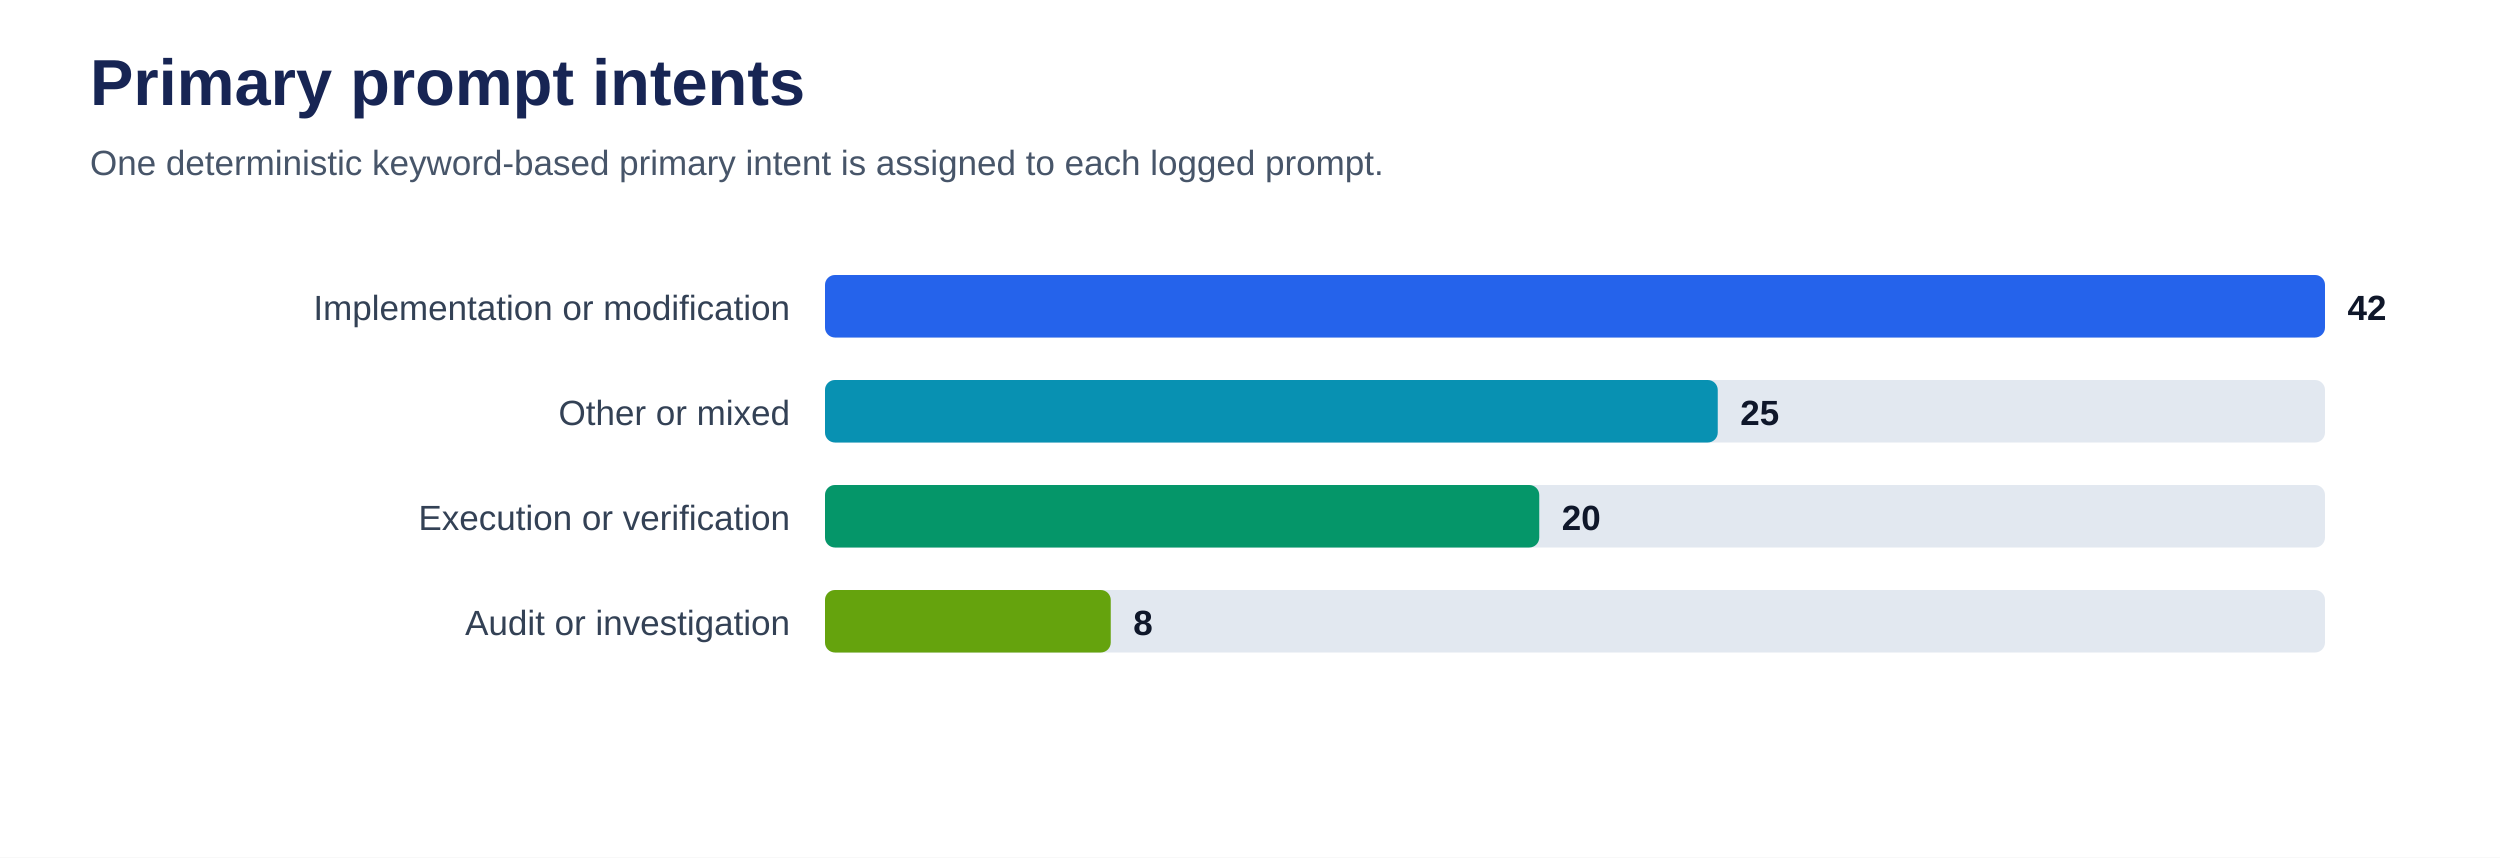
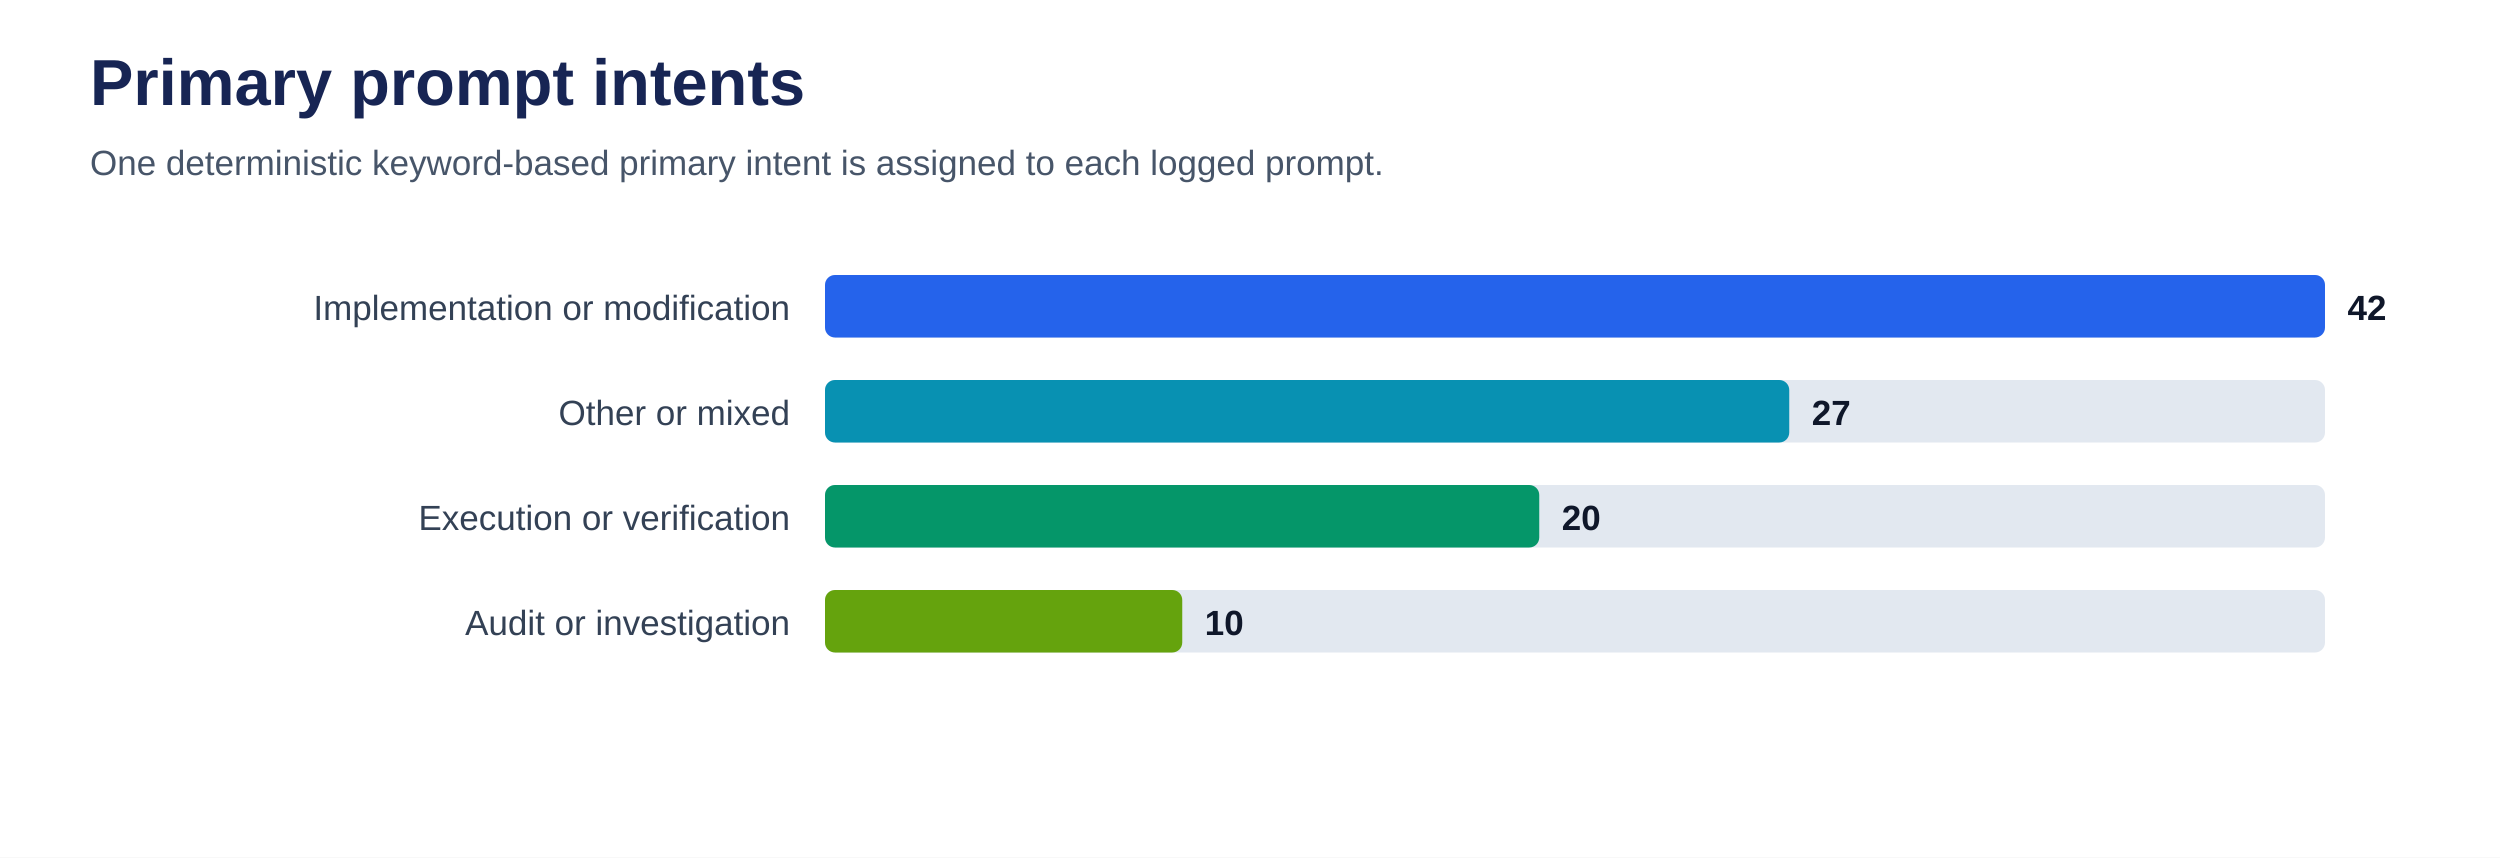
<svg xmlns="http://www.w3.org/2000/svg" viewBox="0 0 1000 343" role="img" aria-labelledby="title desc">
  <rect width="100%" height="100%" fill="#ffffff" />
  <text x="36" y="42" font-family="Arial, sans-serif" font-size="26" font-weight="700" fill="#172554">Primary prompt intents</text>
  <text x="36" y="70" font-family="Arial, sans-serif" font-size="14" fill="#475569">One deterministic keyword-based primary intent is assigned to each logged prompt.</text>
  <text x="316" y="128" text-anchor="end" font-family="Arial, sans-serif" font-size="14" fill="#334155">Implementation or modification</text>
  <rect x="330" y="110" width="600" height="25" rx="4" fill="#e2e8f0" />
  <rect x="330" y="110" width="600.0" height="25" rx="4" fill="#2563eb" />
  <text x="939.0" y="128" font-family="Arial, sans-serif" font-size="14" font-weight="700" fill="#0f172a">42</text>
  <text x="316" y="170" text-anchor="end" font-family="Arial, sans-serif" font-size="14" fill="#334155">Other or mixed</text>
  <rect x="330" y="152" width="600" height="25" rx="4" fill="#e2e8f0" />
-   <rect x="330" y="152" width="357.1" height="25" rx="4" fill="#0891b2" />
-   <text x="696.1" y="170" font-family="Arial, sans-serif" font-size="14" font-weight="700" fill="#0f172a">25</text>
+   <rect x="330" y="152" width="385.7" height="25" rx="4" fill="#0891b2" />
+   <text x="724.7" y="170" font-family="Arial, sans-serif" font-size="14" font-weight="700" fill="#0f172a">27</text>
  <text x="316" y="212" text-anchor="end" font-family="Arial, sans-serif" font-size="14" fill="#334155">Execution or verification</text>
  <rect x="330" y="194" width="600" height="25" rx="4" fill="#e2e8f0" />
  <rect x="330" y="194" width="285.7" height="25" rx="4" fill="#059669" />
  <text x="624.7" y="212" font-family="Arial, sans-serif" font-size="14" font-weight="700" fill="#0f172a">20</text>
  <text x="316" y="254" text-anchor="end" font-family="Arial, sans-serif" font-size="14" fill="#334155">Audit or investigation</text>
  <rect x="330" y="236" width="600" height="25" rx="4" fill="#e2e8f0" />
-   <rect x="330" y="236" width="114.3" height="25" rx="4" fill="#65a30d" />
-   <text x="453.3" y="254" font-family="Arial, sans-serif" font-size="14" font-weight="700" fill="#0f172a">8</text>
+   <rect x="330" y="236" width="142.9" height="25" rx="4" fill="#65a30d" />
+   <text x="481.9" y="254" font-family="Arial, sans-serif" font-size="14" font-weight="700" fill="#0f172a">10</text>
</svg>
